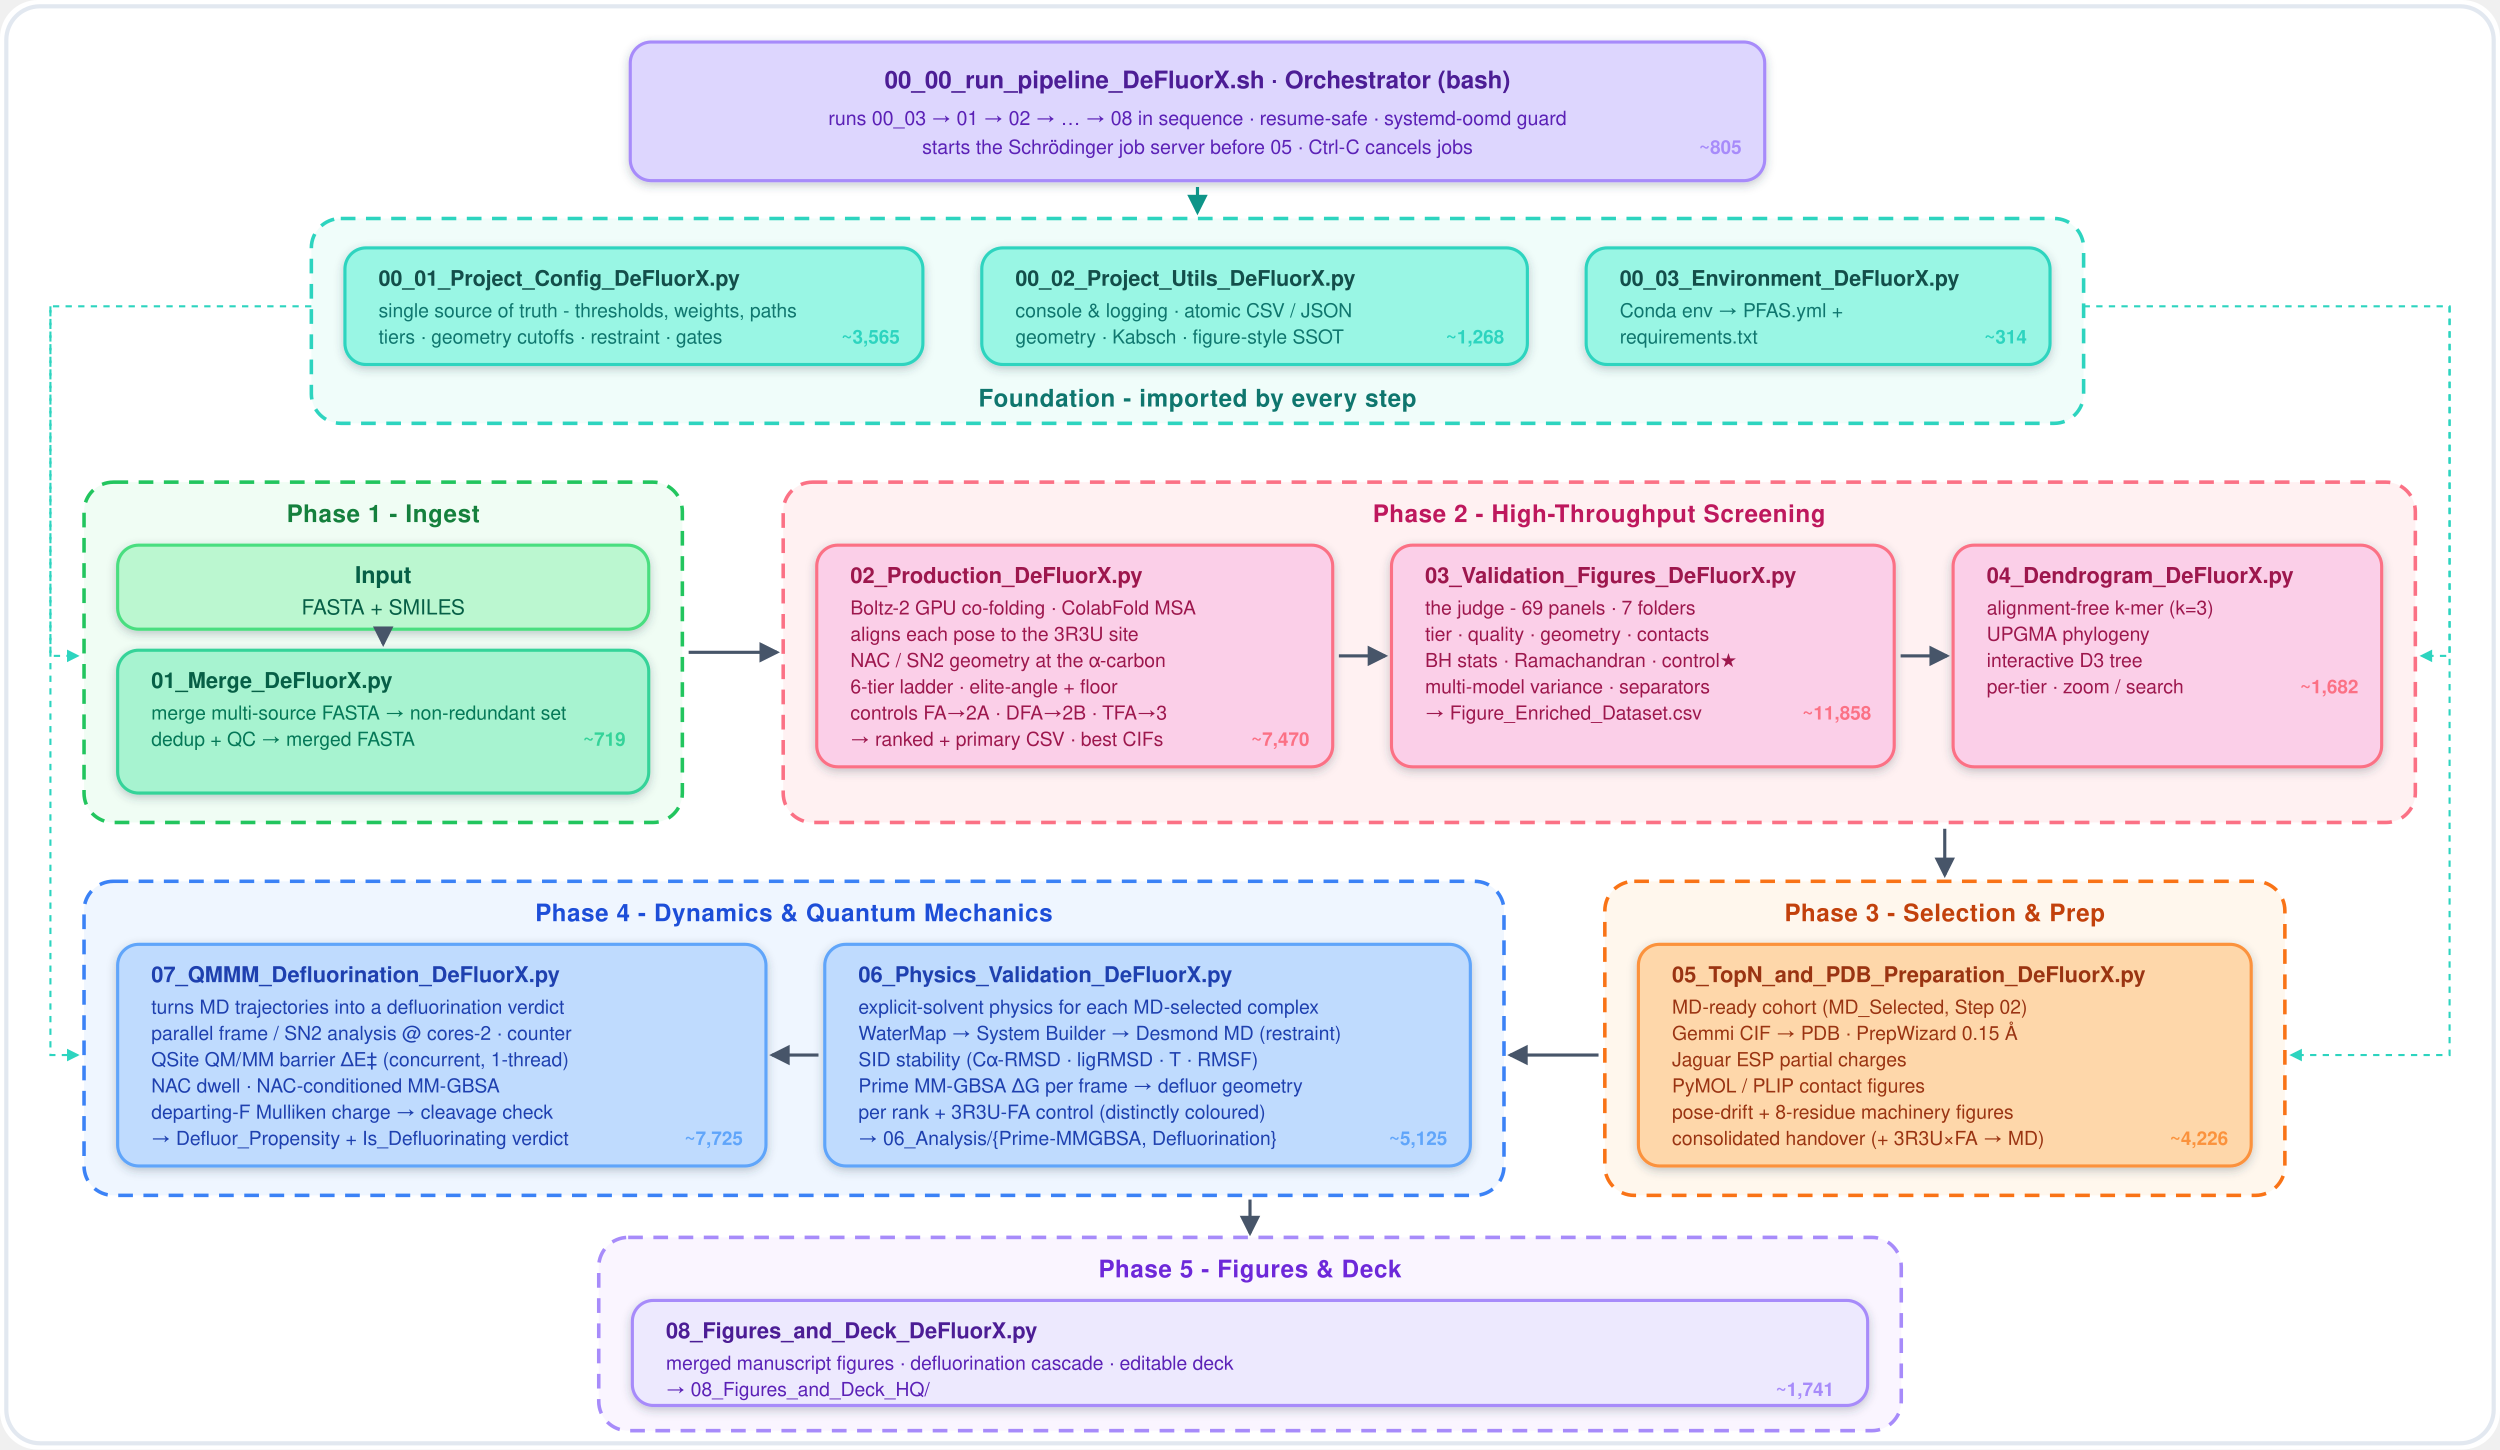
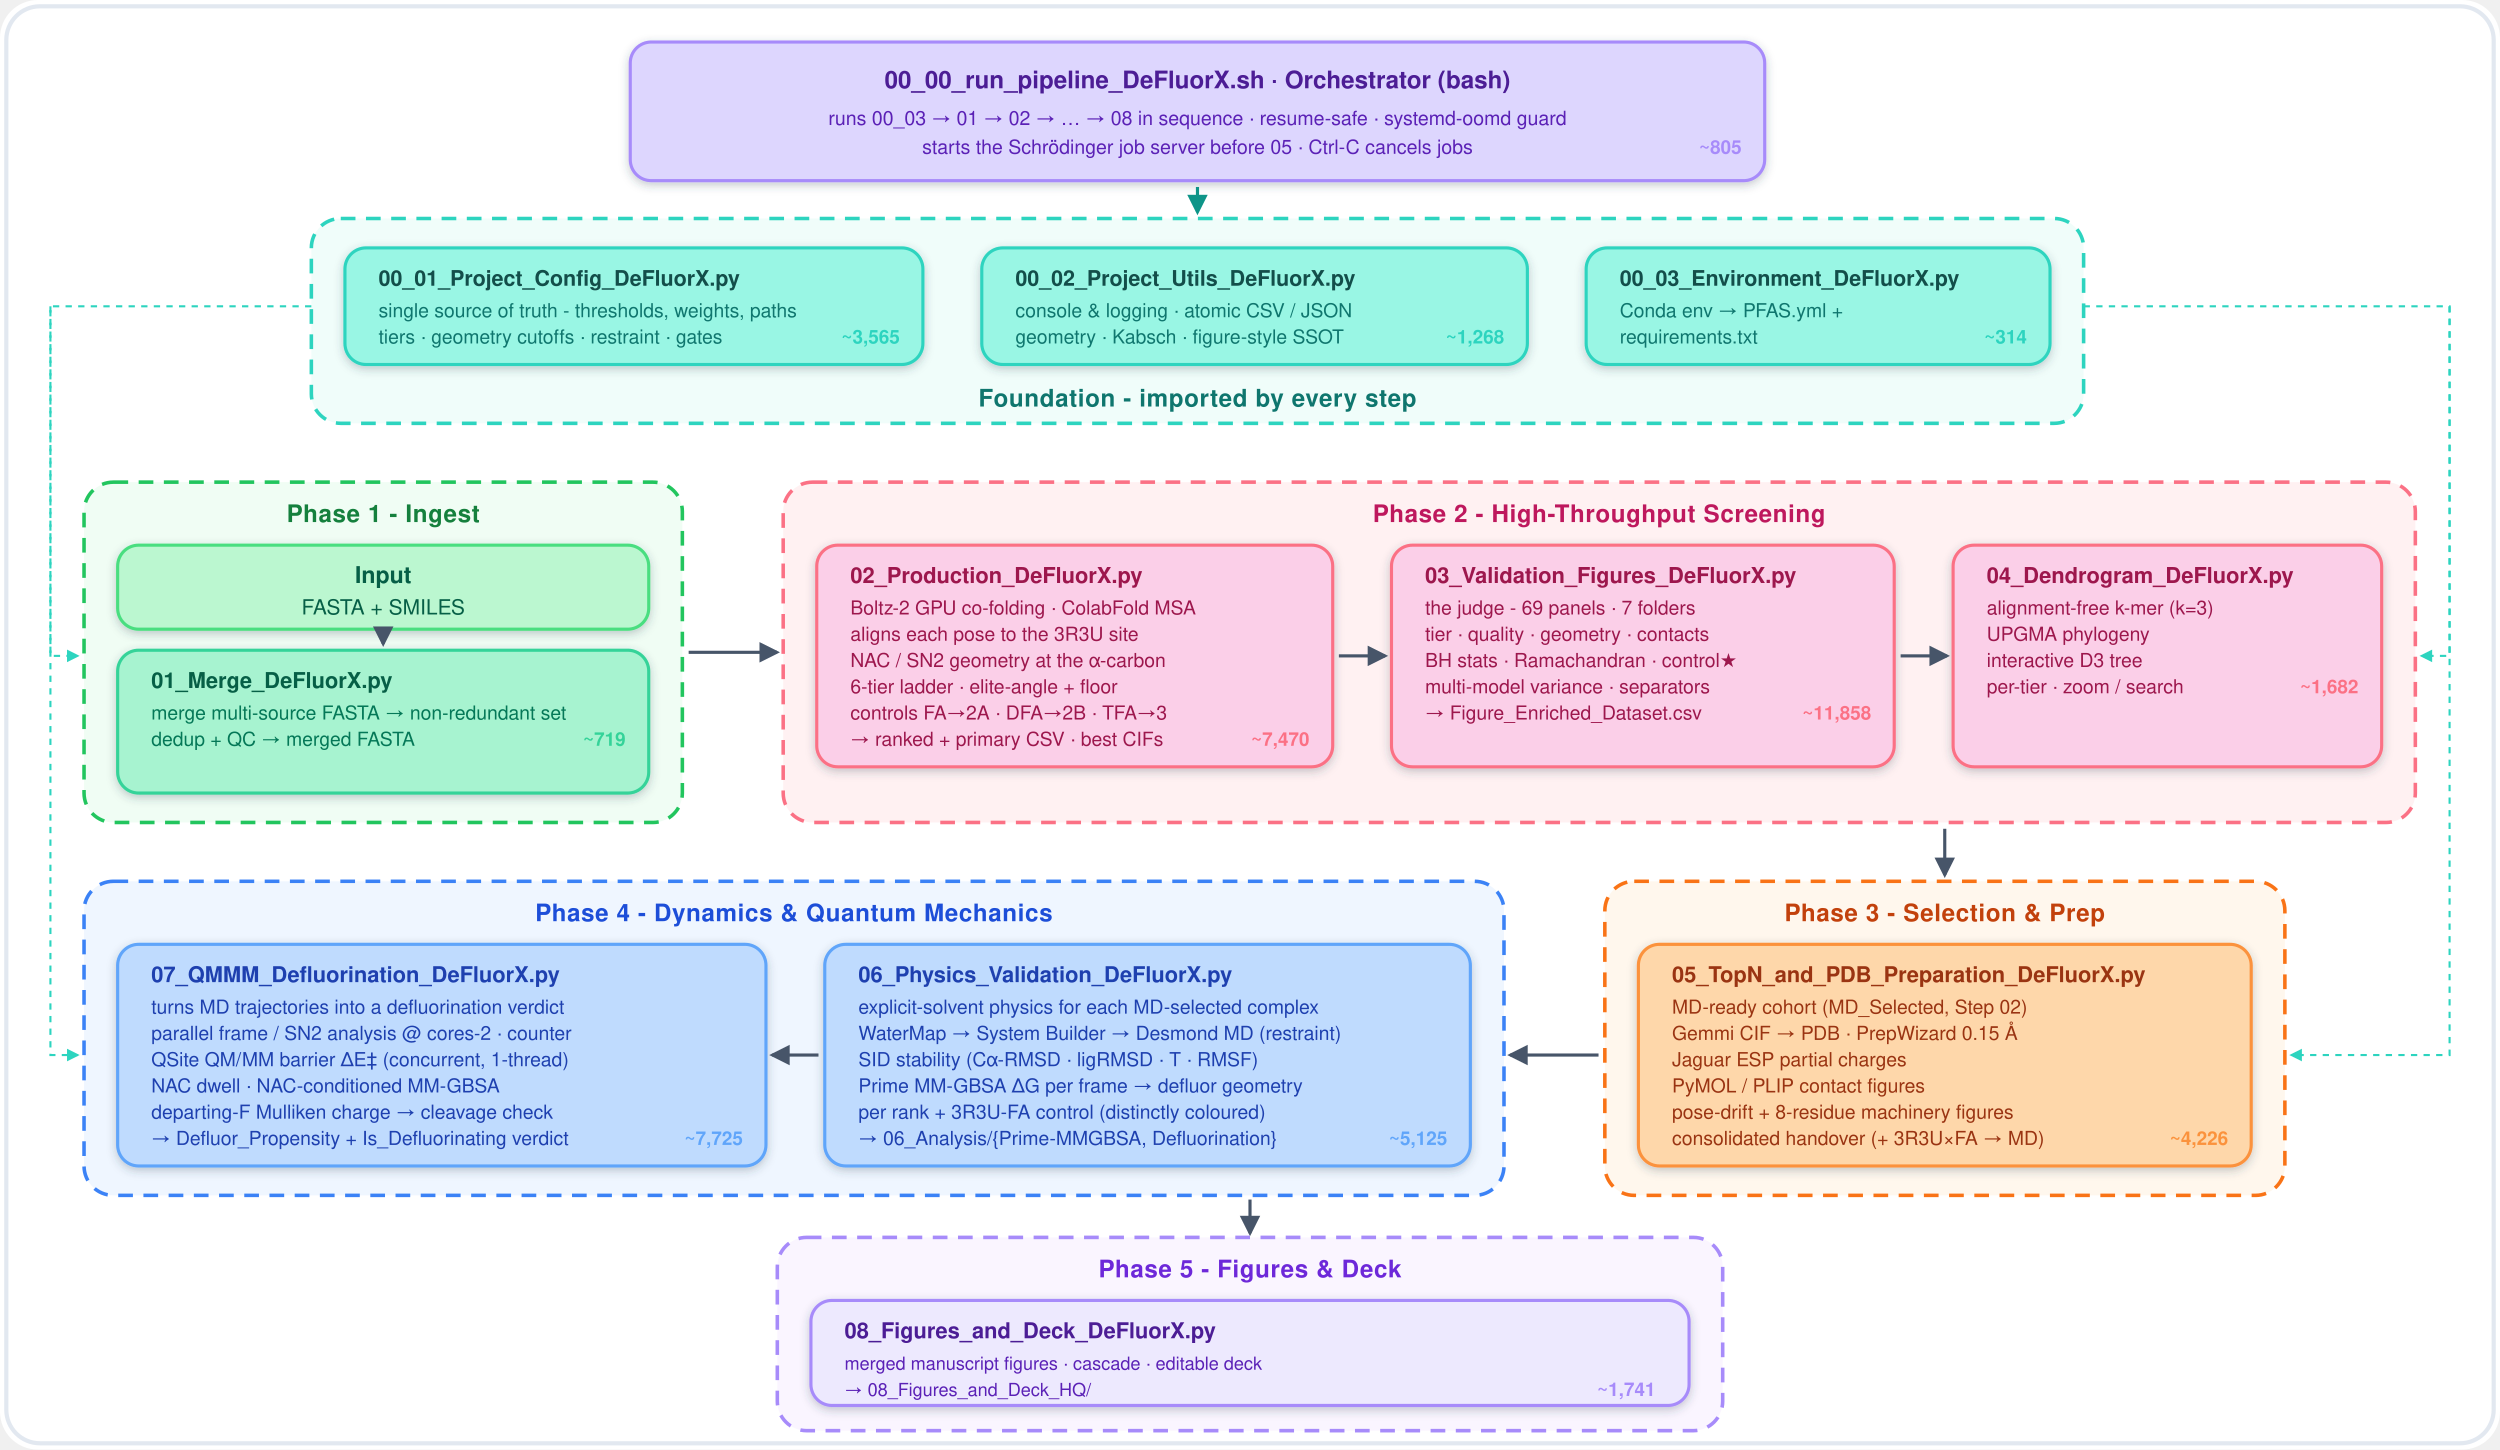
<svg xmlns="http://www.w3.org/2000/svg" viewBox="0 0 1190 690" width="1190" height="690" font-family="Montserrat, 'Segoe UI', Helvetica, Arial, sans-serif">
  <defs>
    <marker id="arrow" viewBox="0 0 10 10" refX="8.5" refY="5" markerWidth="6.5" markerHeight="6.5" orient="auto-start-reverse">
      <path d="M0 0 L10 5 L0 10 z" fill="#475569" />
    </marker>
    <marker id="vio" viewBox="0 0 10 10" refX="8.5" refY="5" markerWidth="6.5" markerHeight="6.5" orient="auto-start-reverse">
      <path d="M0 0 L10 5 L0 10 z" fill="#0d9488" />
    </marker>
    <marker id="gry" viewBox="0 0 10 10" refX="8.5" refY="5" markerWidth="6" markerHeight="6" orient="auto-start-reverse">
      <path d="M0 0 L10 5 L0 10 z" fill="#2dd4bf" />
    </marker>
    <filter id="ds" x="-15%" y="-15%" width="130%" height="130%">
      <feDropShadow dx="0" dy="1.5" stdDeviation="2.4" flood-color="#334155" flood-opacity="0.28" />
    </filter>
  </defs>
  <rect x="0" y="0" width="1190" height="690" rx="18" fill="#ffffff" />
  <rect x="3" y="3" width="1184" height="684" rx="16" fill="none" stroke="#e2e8f0" stroke-width="2" />
  <g filter="url(#ds)">
    <rect x="300.0" y="20" width="540" height="66" rx="10" fill="#ddd6fe" stroke="#a78bfa" stroke-width="1.5" />
  </g>
  <text x="570.0" y="42" font-size="11.5" font-weight="800" fill="#4c1d95" text-anchor="middle">00_00_run_pipeline_DeFluorX.sh   ·   Orchestrator (bash)</text>
  <text x="570.0" y="59.5" font-size="9.3" fill="#5b21b6" text-anchor="middle">runs 00_03 → 01 → 02 → … → 08 in sequence · resume-safe · systemd-oomd guard</text>
  <text x="570.0" y="73.2" font-size="9.3" fill="#5b21b6" text-anchor="middle">starts the Schrödinger job server before 05 · Ctrl-C cancels jobs</text>
  <text x="829.0" y="73.2" font-size="9" font-weight="700" fill="#a78bfa" text-anchor="end">~805</text>
  <rect x="148.2" y="104" width="843.6" height="97.5" rx="14" fill="#f0fdfa" stroke="#2dd4bf" stroke-width="1.7" stroke-dasharray="7 5" />
  <text x="570.0" y="193.5" font-size="11.5" font-weight="800" fill="#0f766e" text-anchor="middle" letter-spacing="0.3">Foundation - imported by every step</text>
  <g filter="url(#ds)">
    <rect x="164.195" y="118" width="275.1" height="55.5" rx="10" fill="#99f6e4" stroke="#2dd4bf" stroke-width="1.5" />
  </g>
  <text x="180.195" y="136" font-size="10.2" font-weight="800" fill="#134e4a">00_01_Project_Config_DeFluorX.py</text>
  <text x="180.195" y="151.0" font-size="9.2" fill="#0f766e">single source of truth - thresholds, weights, paths</text>
  <text x="180.195" y="163.5" font-size="9.2" fill="#0f766e">tiers · geometry cutoffs · restraint · gates</text>
  <text x="428.3" y="163.5" font-size="9" font-weight="700" fill="#2dd4bf" text-anchor="end">~3,565</text>
  <g filter="url(#ds)">
    <rect x="467.328" y="118" width="259.7" height="55.5" rx="10" fill="#99f6e4" stroke="#2dd4bf" stroke-width="1.5" />
  </g>
  <text x="483.328" y="136" font-size="10.2" font-weight="800" fill="#134e4a">00_02_Project_Utils_DeFluorX.py</text>
  <text x="483.328" y="151.0" font-size="9.2" fill="#0f766e">console &amp; logging · atomic CSV / JSON</text>
  <text x="483.328" y="163.5" font-size="9.2" fill="#0f766e">geometry · Kabsch · figure-style SSOT</text>
  <text x="716.0" y="163.5" font-size="9" font-weight="700" fill="#2dd4bf" text-anchor="end">~1,268</text>
  <g filter="url(#ds)">
    <rect x="755.008" y="118" width="220.8" height="55.5" rx="10" fill="#99f6e4" stroke="#2dd4bf" stroke-width="1.5" />
  </g>
  <text x="771.008" y="136" font-size="10.2" font-weight="800" fill="#134e4a">00_03_Environment_DeFluorX.py</text>
  <text x="771.008" y="151.0" font-size="9.2" fill="#0f766e">Conda env → PFAS.yml +</text>
  <text x="771.008" y="163.5" font-size="9.2" fill="#0f766e">requirements.txt</text>
  <text x="964.8" y="163.5" font-size="9" font-weight="700" fill="#2dd4bf" text-anchor="end">~314</text>
  <line x1="570.0" y1="89.0" x2="570.0" y2="101.0" stroke="#0d9488" stroke-width="1.5" marker-end="url(#vio)" />
  <rect x="40" y="229.5" width="284.8" height="162.0" rx="14" fill="#f0fdf4" stroke="#22c55e" stroke-width="1.7" stroke-dasharray="7 5" />
  <text x="182.4" y="248.5" font-size="11.5" font-weight="800" fill="#15803d" text-anchor="middle" letter-spacing="0.3">Phase 1 - Ingest</text>
  <g filter="url(#ds)">
    <rect x="56" y="259.5" width="252.8" height="40" rx="10" fill="#bbf7d0" stroke="#4ade80" stroke-width="1.5" />
  </g>
  <text x="182.4" y="277.5" font-size="11" font-weight="800" fill="#065f46" text-anchor="middle">Input</text>
  <text x="182.4" y="292.5" font-size="10" fill="#065f46" text-anchor="middle">FASTA + SMILES</text>
  <g filter="url(#ds)">
    <rect x="56" y="309.5" width="252.8" height="68.0" rx="10" fill="#a7f3d0" stroke="#34d399" stroke-width="1.5" />
  </g>
  <text x="72" y="327.5" font-size="10.4" font-weight="800" fill="#065f46">01_Merge_DeFluorX.py</text>
  <text x="72" y="342.5" font-size="9.2" fill="#047857">merge multi-source FASTA → non-redundant set</text>
  <text x="72" y="355.0" font-size="9.2" fill="#047857">dedup + QC → merged FASTA</text>
  <text x="297.8" y="355.0" font-size="9" font-weight="700" fill="#34d399" text-anchor="end">~719</text>
  <rect x="372.8" y="229.5" width="776.9" height="162.0" rx="14" fill="#fff1f2" stroke="#fb7185" stroke-width="1.7" stroke-dasharray="7 5" />
  <text x="761.2" y="248.5" font-size="11.5" font-weight="800" fill="#be185d" text-anchor="middle" letter-spacing="0.3">Phase 2 - High-Throughput Screening</text>
  <g filter="url(#ds)">
    <rect x="388.77" y="259.5" width="245.6" height="105.5" rx="10" fill="#fbcfe8" stroke="#fb7185" stroke-width="1.5" />
  </g>
  <text x="404.77" y="277.5" font-size="10.4" font-weight="800" fill="#9d174d">02_Production_DeFluorX.py</text>
  <text x="404.77" y="292.5" font-size="9.2" fill="#9d174d">Boltz-2 GPU co-folding · ColabFold MSA</text>
  <text x="404.77" y="305.0" font-size="9.2" fill="#9d174d">aligns each pose to the 3R3U site</text>
  <text x="404.77" y="317.5" font-size="9.2" fill="#9d174d">NAC / SN2 geometry at the α-carbon</text>
  <text x="404.77" y="330.0" font-size="9.2" fill="#9d174d">6-tier ladder · elite-angle + floor</text>
  <text x="404.77" y="342.5" font-size="9.2" fill="#9d174d">controls FA→2A · DFA→2B · TFA→3</text>
  <text x="404.77" y="355.0" font-size="9.2" fill="#9d174d">→ ranked + primary CSV · best CIFs</text>
  <text x="623.3" y="355.0" font-size="9" font-weight="700" fill="#fb7185" text-anchor="end">~7,470</text>
  <g filter="url(#ds)">
    <rect x="662.344" y="259.5" width="239.3" height="105.5" rx="10" fill="#fbcfe8" stroke="#fb7185" stroke-width="1.5" />
  </g>
  <text x="678.344" y="277.5" font-size="10.4" font-weight="800" fill="#9d174d">03_Validation_Figures_DeFluorX.py</text>
  <text x="678.344" y="292.5" font-size="9.2" fill="#9d174d">the judge - 69 panels · 7 folders</text>
  <text x="678.344" y="305.0" font-size="9.2" fill="#9d174d">tier · quality · geometry · contacts</text>
  <text x="678.344" y="317.5" font-size="9.2" fill="#9d174d">BH stats · Ramachandran · control★</text>
  <text x="678.344" y="330.0" font-size="9.2" fill="#9d174d">multi-model variance · separators</text>
  <text x="678.344" y="342.5" font-size="9.2" fill="#9d174d">→ Figure_Enriched_Dataset.csv</text>
  <text x="890.7" y="342.5" font-size="9" font-weight="700" fill="#fb7185" text-anchor="end">~11,858</text>
  <g filter="url(#ds)">
    <rect x="929.676" y="259.5" width="204.0" height="105.5" rx="10" fill="#fbcfe8" stroke="#fb7185" stroke-width="1.5" />
  </g>
  <text x="945.676" y="277.5" font-size="10.4" font-weight="800" fill="#9d174d">04_Dendrogram_DeFluorX.py</text>
  <text x="945.676" y="292.5" font-size="9.2" fill="#9d174d">alignment-free k-mer (k=3)</text>
  <text x="945.676" y="305.0" font-size="9.2" fill="#9d174d">UPGMA phylogeny</text>
  <text x="945.676" y="317.5" font-size="9.2" fill="#9d174d">interactive D3 tree</text>
  <text x="945.676" y="330.0" font-size="9.2" fill="#9d174d">per-tier · zoom / search</text>
  <text x="1122.6" y="330.0" font-size="9" font-weight="700" fill="#fb7185" text-anchor="end">~1,682</text>
  <rect x="40" y="419.5" width="675.9" height="149.5" rx="14" fill="#eff6ff" stroke="#3b82f6" stroke-width="1.7" stroke-dasharray="7 5" />
  <text x="377.9" y="438.5" font-size="11.5" font-weight="800" fill="#1d4ed8" text-anchor="middle" letter-spacing="0.3">Phase 4 - Dynamics &amp; Quantum Mechanics</text>
  <g filter="url(#ds)">
    <rect x="56" y="449.5" width="308.6" height="105.5" rx="10" fill="#bfdbfe" stroke="#60a5fa" stroke-width="1.5" />
  </g>
  <text x="72" y="467.5" font-size="10.4" font-weight="800" fill="#1e40af">07_QMMM_Defluorination_DeFluorX.py</text>
  <text x="72" y="482.5" font-size="9.2" fill="#1e40af">turns MD trajectories into a defluorination verdict</text>
  <text x="72" y="495.0" font-size="9.2" fill="#1e40af">parallel frame / SN2 analysis @ cores-2 · counter</text>
  <text x="72" y="507.5" font-size="9.2" fill="#1e40af">QSite QM/MM barrier ΔE‡ (concurrent, 1-thread)</text>
  <text x="72" y="520.0" font-size="9.2" fill="#1e40af">NAC dwell · NAC-conditioned MM-GBSA</text>
  <text x="72" y="532.5" font-size="9.2" fill="#1e40af">departing-F Mulliken charge → cleavage check</text>
  <text x="72" y="545.0" font-size="9.2" fill="#1e40af">→ Defluor_Propensity + Is_Defluorinating verdict</text>
  <text x="353.6" y="545.0" font-size="9" font-weight="700" fill="#60a5fa" text-anchor="end">~7,725</text>
  <g filter="url(#ds)">
    <rect x="392.586" y="449.5" width="307.3" height="105.5" rx="10" fill="#bfdbfe" stroke="#60a5fa" stroke-width="1.5" />
  </g>
  <text x="408.586" y="467.5" font-size="10.4" font-weight="800" fill="#1e40af">06_Physics_Validation_DeFluorX.py</text>
  <text x="408.586" y="482.5" font-size="9.2" fill="#1e40af">explicit-solvent physics for each MD-selected complex</text>
  <text x="408.586" y="495.0" font-size="9.2" fill="#1e40af">WaterMap → System Builder → Desmond MD (restraint)</text>
  <text x="408.586" y="507.5" font-size="9.2" fill="#1e40af">SID stability (Cα-RMSD · ligRMSD · T · RMSF)</text>
  <text x="408.586" y="520.0" font-size="9.2" fill="#1e40af">Prime MM-GBSA ΔG per frame → defluor geometry</text>
  <text x="408.586" y="532.5" font-size="9.2" fill="#1e40af">per rank + 3R3U-FA control (distinctly coloured)</text>
  <text x="408.586" y="545.0" font-size="9.2" fill="#1e40af">→ 06_Analysis/{Prime-MMGBSA, Defluorination}</text>
  <text x="688.9" y="545.0" font-size="9" font-weight="700" fill="#60a5fa" text-anchor="end">~5,125</text>
  <rect x="763.9" y="419.5" width="323.7" height="149.5" rx="14" fill="#fff7ed" stroke="#f97316" stroke-width="1.7" stroke-dasharray="7 5" />
  <text x="925.7" y="438.5" font-size="11.5" font-weight="800" fill="#c2410c" text-anchor="middle" letter-spacing="0.3">Phase 3 - Selection &amp; Prep</text>
  <g filter="url(#ds)">
    <rect x="779.871" y="449.5" width="291.7" height="105.5" rx="10" fill="#fed7aa" stroke="#fb923c" stroke-width="1.5" />
  </g>
  <text x="795.871" y="467.5" font-size="10.4" font-weight="800" fill="#9a3412">05_TopN_and_PDB_Preparation_DeFluorX.py</text>
  <text x="795.871" y="482.5" font-size="9.2" fill="#9a3412">MD-ready cohort (MD_Selected, Step 02)</text>
  <text x="795.871" y="495.0" font-size="9.2" fill="#9a3412">Gemmi CIF → PDB · PrepWizard 0.15 Å</text>
  <text x="795.871" y="507.5" font-size="9.2" fill="#9a3412">Jaguar ESP partial charges</text>
  <text x="795.871" y="520.0" font-size="9.2" fill="#9a3412">PyMOL / PLIP contact figures</text>
  <text x="795.871" y="532.5" font-size="9.2" fill="#9a3412">pose-drift + 8-residue machinery figures</text>
  <text x="795.871" y="545.0" font-size="9.2" fill="#9a3412">consolidated handover (+ 3R3U×FA → MD)</text>
  <text x="1060.6" y="545.0" font-size="9" font-weight="700" fill="#fb923c" text-anchor="end">~4,226</text>
  <line x1="182.4" y1="302.5" x2="182.4" y2="306.5" stroke="#475569" stroke-width="1.5" marker-end="url(#arrow)" />
  <line x1="327.8" y1="310.5" x2="369.8" y2="310.5" stroke="#475569" stroke-width="1.5" marker-end="url(#arrow)" />
  <line x1="637.3" y1="312.2" x2="659.3" y2="312.2" stroke="#475569" stroke-width="1.5" marker-end="url(#arrow)" />
  <line x1="904.7" y1="312.2" x2="926.7" y2="312.2" stroke="#475569" stroke-width="1.5" marker-end="url(#arrow)" />
  <line x1="925.7" y1="394.5" x2="925.7" y2="416.5" stroke="#475569" stroke-width="1.5" marker-end="url(#arrow)" />
  <line x1="760.9" y1="502.2" x2="718.9" y2="502.2" stroke="#475569" stroke-width="1.5" marker-end="url(#arrow)" />
  <line x1="389.6" y1="502.2" x2="367.6" y2="502.2" stroke="#475569" stroke-width="1.5" marker-end="url(#arrow)" />
  <path d="M148.2 145.8 L24 145.8 L24 502.2 L37 502.2" fill="none" stroke="#2dd4bf" stroke-width="1.0" stroke-dasharray="3 3" marker-end="url(#gry)" />
  <path d="M24 145.8 L24 312.2 L37 312.2" fill="none" stroke="#2dd4bf" stroke-width="1.0" stroke-dasharray="3 3" marker-end="url(#gry)" />
  <path d="M991.8 145.8 L1166 145.8 L1166 502.2 L1090.6 502.2" fill="none" stroke="#2dd4bf" stroke-width="1.0" stroke-dasharray="3 3" marker-end="url(#gry)" />
  <path d="M1166 145.8 L1166 312.2 L1152.6 312.2" fill="none" stroke="#2dd4bf" stroke-width="1.0" stroke-dasharray="3 3" marker-end="url(#gry)" />
  <line x1="595" y1="571" x2="595" y2="587" stroke="#475569" stroke-width="1.5" marker-end="url(#arrow)" />
-   <rect x="285" y="589" width="620" height="92.0" rx="14" fill="#faf5ff" stroke="#a78bfa" stroke-width="1.7" stroke-dasharray="7 5" />
+   <rect x="370" y="589" width="450" height="92.0" rx="14" fill="#faf5ff" stroke="#a78bfa" stroke-width="1.7" stroke-dasharray="7 5" />
  <text x="595" y="608.0" font-size="11.5" font-weight="800" fill="#6d28d9" text-anchor="middle" letter-spacing="0.3">Phase 5 - Figures &amp; Deck</text>
  <g filter="url(#ds)">
-     <rect x="301" y="619.0" width="588" height="50.0" rx="10" fill="#ede9fe" stroke="#a78bfa" stroke-width="1.5" />
+     <rect x="386" y="619.0" width="418" height="50.0" rx="10" fill="#ede9fe" stroke="#a78bfa" stroke-width="1.5" />
  </g>
-   <text x="317" y="637.0" font-size="10.4" font-weight="800" fill="#4c1d95">08_Figures_and_Deck_DeFluorX.py</text>
-   <text x="317" y="652.0" font-size="9.2" fill="#5b21b6">merged manuscript figures · defluorination cascade · editable deck</text>
-   <text x="317" y="664.5" font-size="9.2" fill="#5b21b6">→ 08_Figures_and_Deck_HQ/</text>
-   <text x="873" y="664.5" font-size="9" font-weight="700" fill="#a78bfa" text-anchor="end">~1,741</text>
+   <text x="402" y="637.0" font-size="10.4" font-weight="800" fill="#4c1d95">08_Figures_and_Deck_DeFluorX.py</text>
+   <text x="402" y="652.0" font-size="8.6" fill="#5b21b6">merged manuscript figures · cascade · editable deck</text>
+   <text x="402" y="664.5" font-size="8.6" fill="#5b21b6">→ 08_Figures_and_Deck_HQ/</text>
+   <text x="788" y="664.5" font-size="9" font-weight="700" fill="#a78bfa" text-anchor="end">~1,741</text>
</svg>
